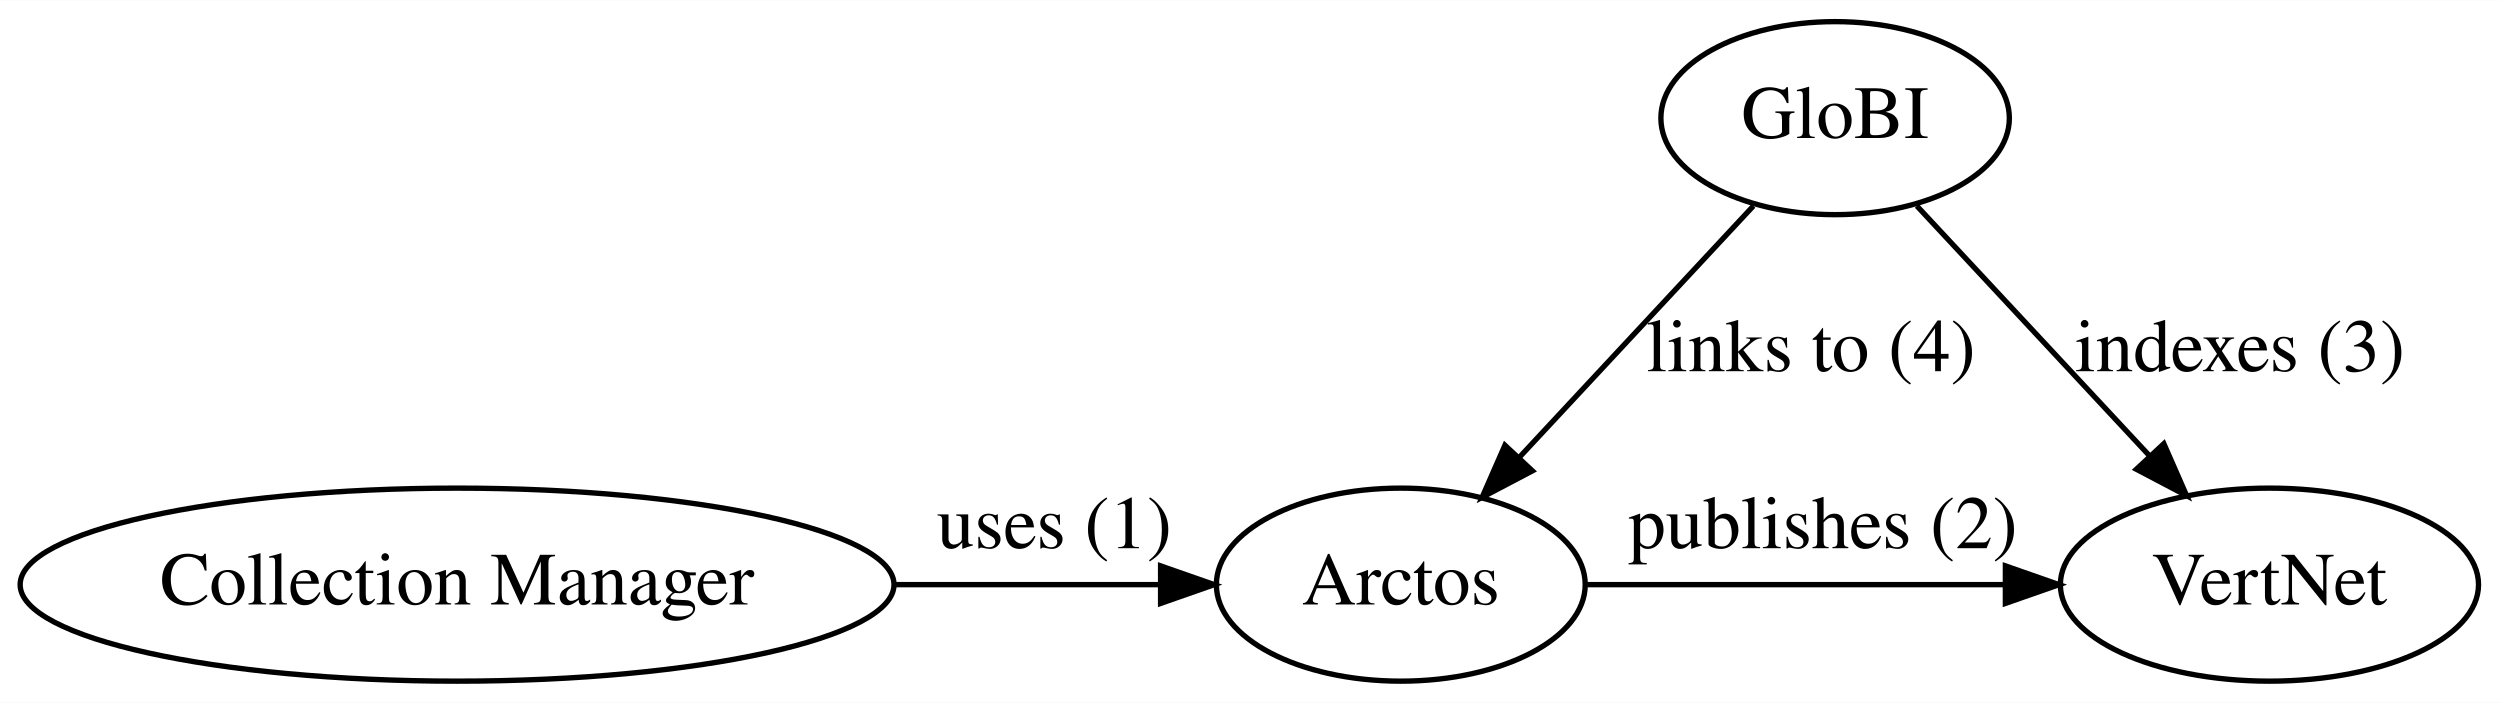
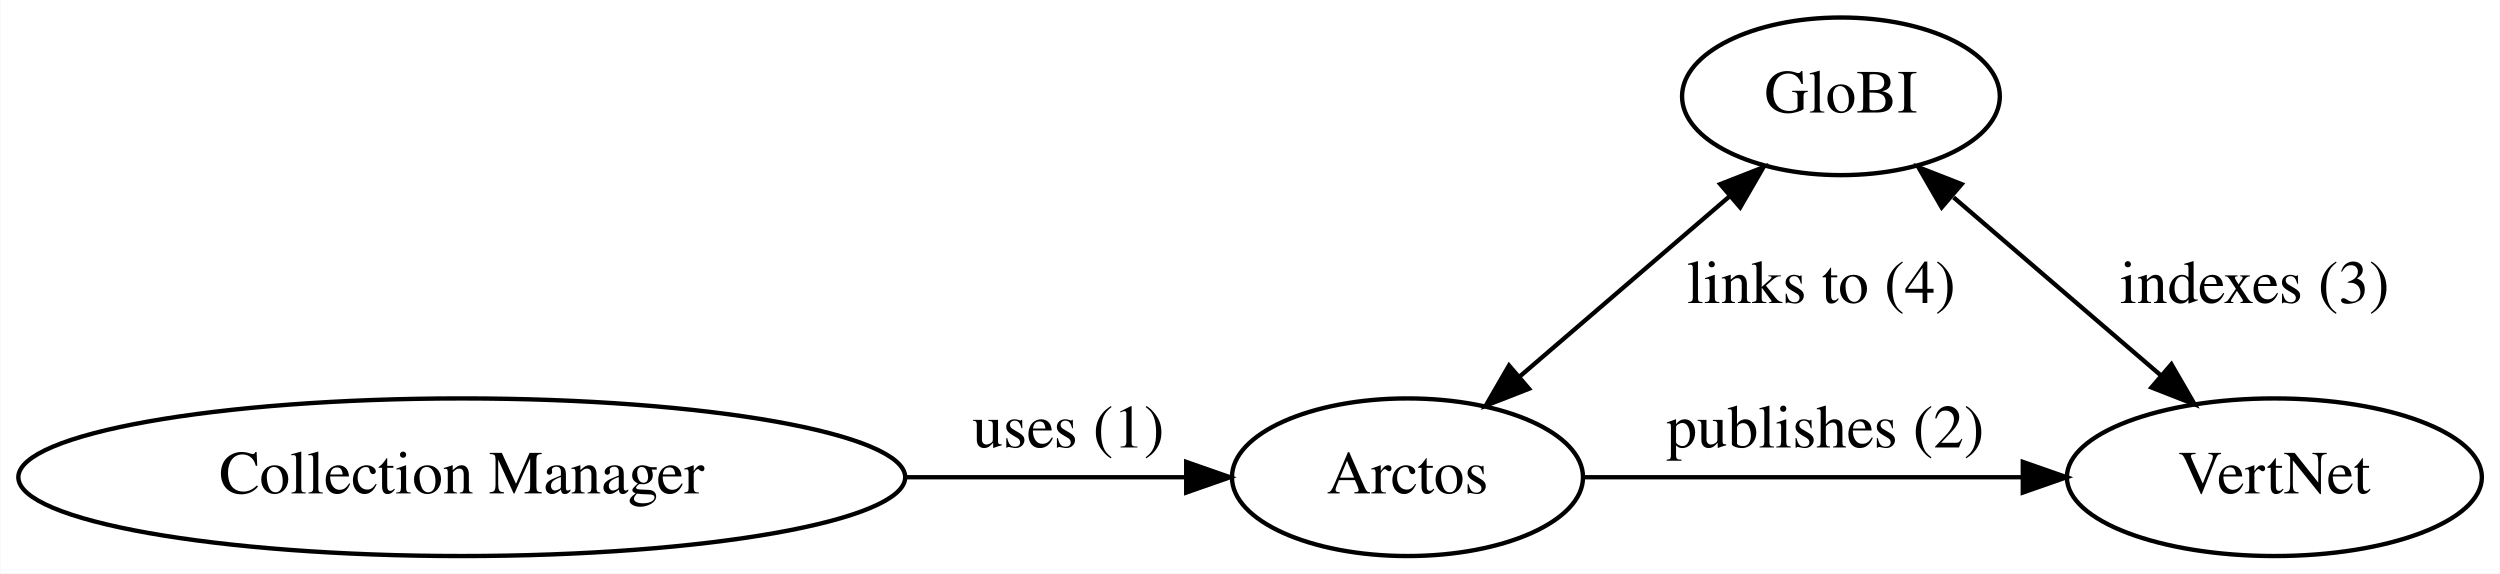
- <svg xmlns="http://www.w3.org/2000/svg" width="466pt" height="131pt" viewBox="0.00 0.00 466.24 131.00">
+ <svg xmlns="http://www.w3.org/2000/svg" width="571pt" height="131pt" viewBox="0.00 0.00 570.84 131.00">
  <g id="graph0" class="graph" transform="scale(1 1) rotate(0) translate(4 127)">
-     <polygon fill="#ffffff" stroke="transparent" points="-4,4 -4,-127 462.239,-127 462.239,4 -4,4" />
+     <polygon fill="white" stroke="transparent" points="-4,4 -4,-127 566.84,-127 566.84,4 -4,4" />
    <g id="node1" class="node">
-       <ellipse fill="none" stroke="#000000" cx="81.243" cy="-18" rx="81.486" ry="18" />
-       <text text-anchor="middle" x="81.243" y="-14.3" font-family="Times,serif" font-size="14.00" fill="#000000">Collection Manager</text>
+       <ellipse fill="none" stroke="black" cx="101.39" cy="-18" rx="101.28" ry="18" />
+       <text text-anchor="middle" x="101.39" y="-14.3" font-family="Times,serif" font-size="14.00">Collection Manager</text>
    </g>
    <g id="node2" class="node">
-       <ellipse fill="none" stroke="#000000" cx="257.243" cy="-18" rx="34.394" ry="18" />
-       <text text-anchor="middle" x="257.243" y="-14.3" font-family="Times,serif" font-size="14.00" fill="#000000">Arctos</text>
+       <ellipse fill="none" stroke="black" cx="317.39" cy="-18" rx="40.09" ry="18" />
+       <text text-anchor="middle" x="317.39" y="-14.3" font-family="Times,serif" font-size="14.00">Arctos</text>
    </g>
    <g id="edge1" class="edge">
-       <path fill="none" stroke="#000000" d="M162.545,-18C179.67,-18 197.134,-18 212.325,-18" />
-       <polygon fill="#000000" stroke="#000000" points="212.446,-21.5 222.446,-18 212.446,-14.5 212.446,-21.5" />
-       <text text-anchor="middle" x="192.641" y="-24.8" font-family="Times,serif" font-size="14.00" fill="#000000">uses (1)</text>
+       <path fill="none" stroke="black" d="M203.07,-18C225.13,-18 247.55,-18 266.62,-18" />
+       <polygon fill="black" stroke="black" points="266.85,-21.5 276.85,-18 266.85,-14.5 266.85,-21.5" />
+       <text text-anchor="middle" x="239.94" y="-24.8" font-family="Times,serif" font-size="14.00">uses (1)</text>
    </g>
    <g id="node3" class="node">
-       <ellipse fill="none" stroke="#000000" cx="419.243" cy="-18" rx="38.993" ry="18" />
-       <text text-anchor="middle" x="419.243" y="-14.3" font-family="Times,serif" font-size="14.00" fill="#000000">VertNet</text>
+       <ellipse fill="none" stroke="black" cx="515.39" cy="-18" rx="47.39" ry="18" />
+       <text text-anchor="middle" x="515.39" y="-14.3" font-family="Times,serif" font-size="14.00">VertNet</text>
    </g>
    <g id="edge2" class="edge">
-       <path fill="none" stroke="#000000" d="M291.996,-18C314.712,-18 344.726,-18 369.899,-18" />
-       <polygon fill="#000000" stroke="#000000" points="369.997,-21.5 379.996,-18 369.996,-14.5 369.997,-21.5" />
-       <text text-anchor="middle" x="335.968" y="-24.8" font-family="Times,serif" font-size="14.00" fill="#000000">publishes (2)</text>
+       <path fill="none" stroke="black" d="M357.94,-18C386.73,-18 425.79,-18 457.81,-18" />
+       <polygon fill="black" stroke="black" points="457.93,-21.5 467.93,-18 457.93,-14.5 457.93,-21.5" />
+       <text text-anchor="middle" x="412.82" y="-24.8" font-family="Times,serif" font-size="14.00">publishes (2)</text>
    </g>
    <g id="node4" class="node">
-       <ellipse fill="none" stroke="#000000" cx="338.243" cy="-105" rx="32.494" ry="18" />
-       <text text-anchor="middle" x="338.243" y="-101.3" font-family="Times,serif" font-size="14.00" fill="#000000">GloBI</text>
+       <ellipse fill="none" stroke="black" cx="416.39" cy="-105" rx="36.29" ry="18" />
+       <text text-anchor="middle" x="416.39" y="-101.3" font-family="Times,serif" font-size="14.00">GloBI</text>
    </g>
    <g id="edge4" class="edge">
-       <path fill="none" stroke="#000000" d="M323.007,-88.636C310.675,-75.391 293.14,-56.556 279.277,-41.667" />
-       <polygon fill="#000000" stroke="#000000" points="281.786,-39.225 272.41,-34.291 276.663,-43.995 281.786,-39.225" />
-       <text text-anchor="middle" x="333.743" y="-57.8" font-family="Times,serif" font-size="14.00" fill="#000000">links to (4)</text>
+       <path fill="none" stroke="black" d="M391.09,-82.28C376.36,-69.63 357.85,-53.73 343.06,-41.04" />
+       <polygon fill="black" stroke="black" points="388.82,-84.94 398.69,-88.8 393.38,-79.63 388.82,-84.94" />
+       <polygon fill="black" stroke="black" points="345.14,-38.21 335.27,-34.35 340.58,-43.52 345.14,-38.21" />
+       <text text-anchor="middle" x="411.89" y="-57.8" font-family="Times,serif" font-size="14.00">links to (4)</text>
    </g>
    <g id="edge3" class="edge">
-       <path fill="none" stroke="#000000" d="M353.478,-88.636C365.732,-75.474 383.124,-56.795 396.945,-41.95" />
-       <polygon fill="#000000" stroke="#000000" points="399.548,-44.29 403.8,-34.587 394.424,-39.52 399.548,-44.29" />
-       <text text-anchor="middle" x="413.743" y="-57.8" font-family="Times,serif" font-size="14.00" fill="#000000">indexes (3)</text>
+       <path fill="none" stroke="black" d="M442.11,-81.92C456.68,-69.4 474.87,-53.79 489.47,-41.25" />
+       <polygon fill="black" stroke="black" points="439.4,-79.63 434.09,-88.8 443.96,-84.94 439.4,-79.63" />
+       <polygon fill="black" stroke="black" points="491.87,-43.81 497.18,-34.64 487.31,-38.5 491.87,-43.81" />
+       <text text-anchor="middle" x="510.89" y="-57.8" font-family="Times,serif" font-size="14.00">indexes (3)</text>
    </g>
  </g>
</svg>
